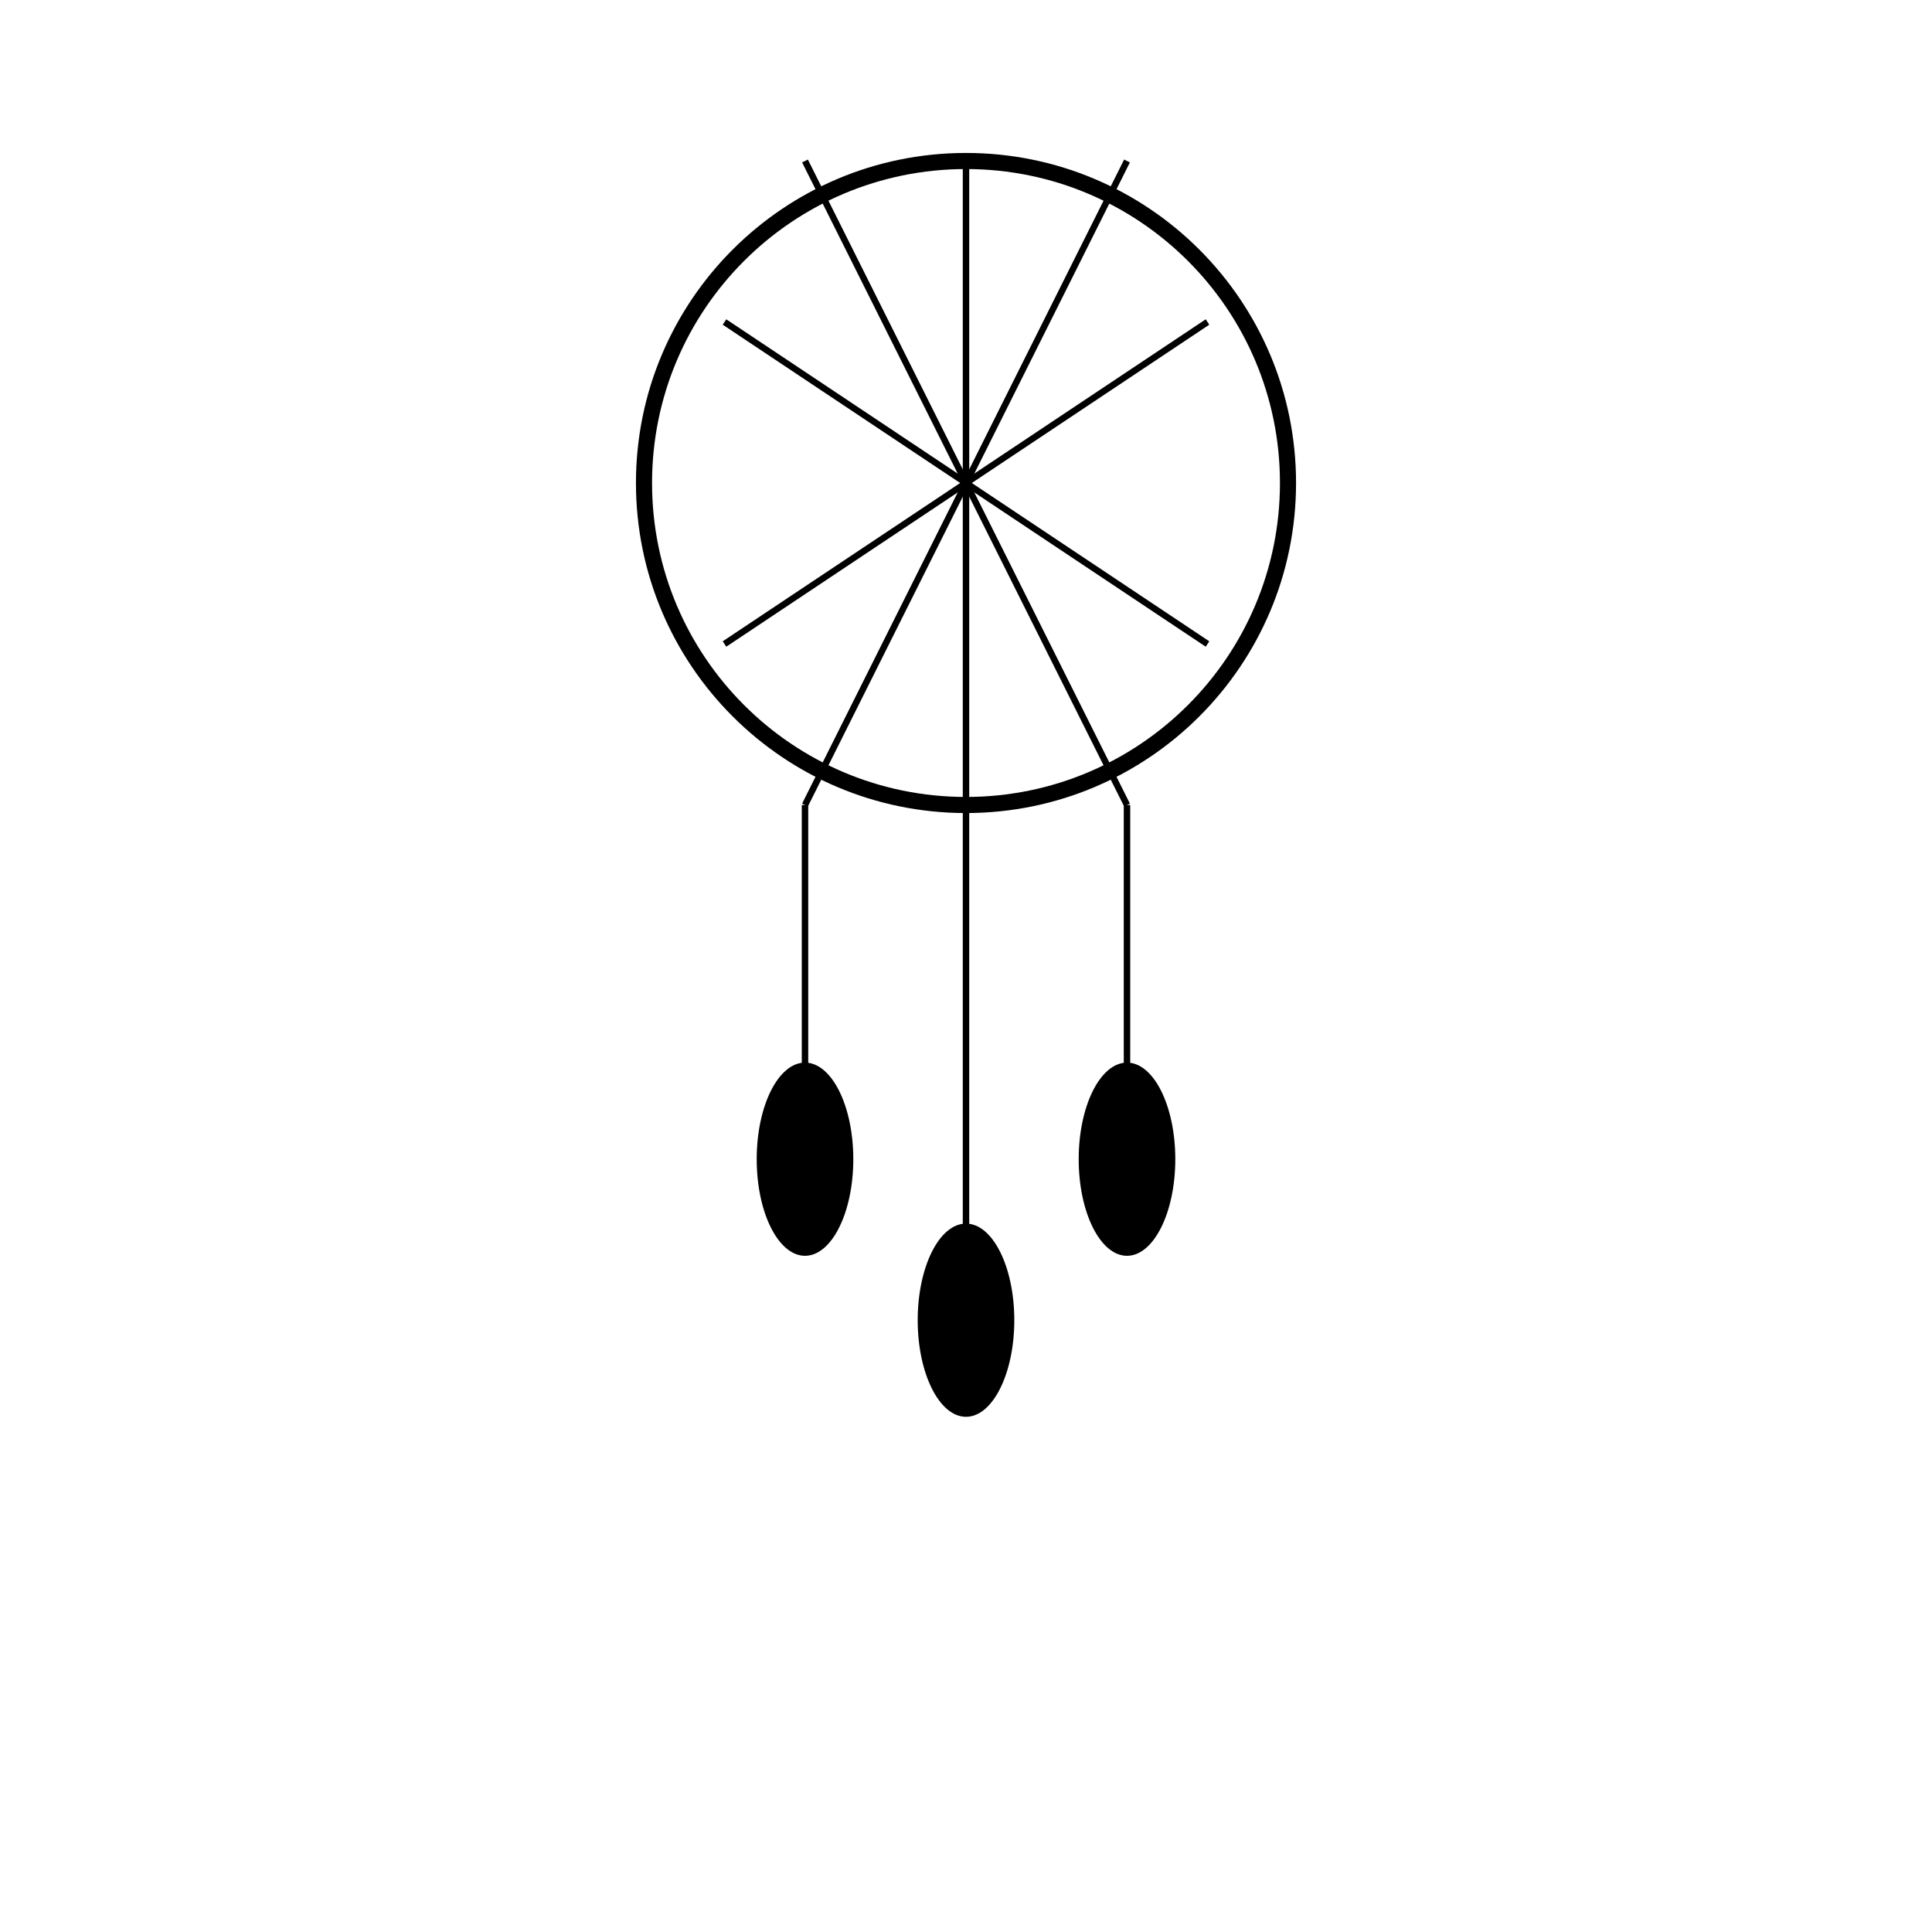
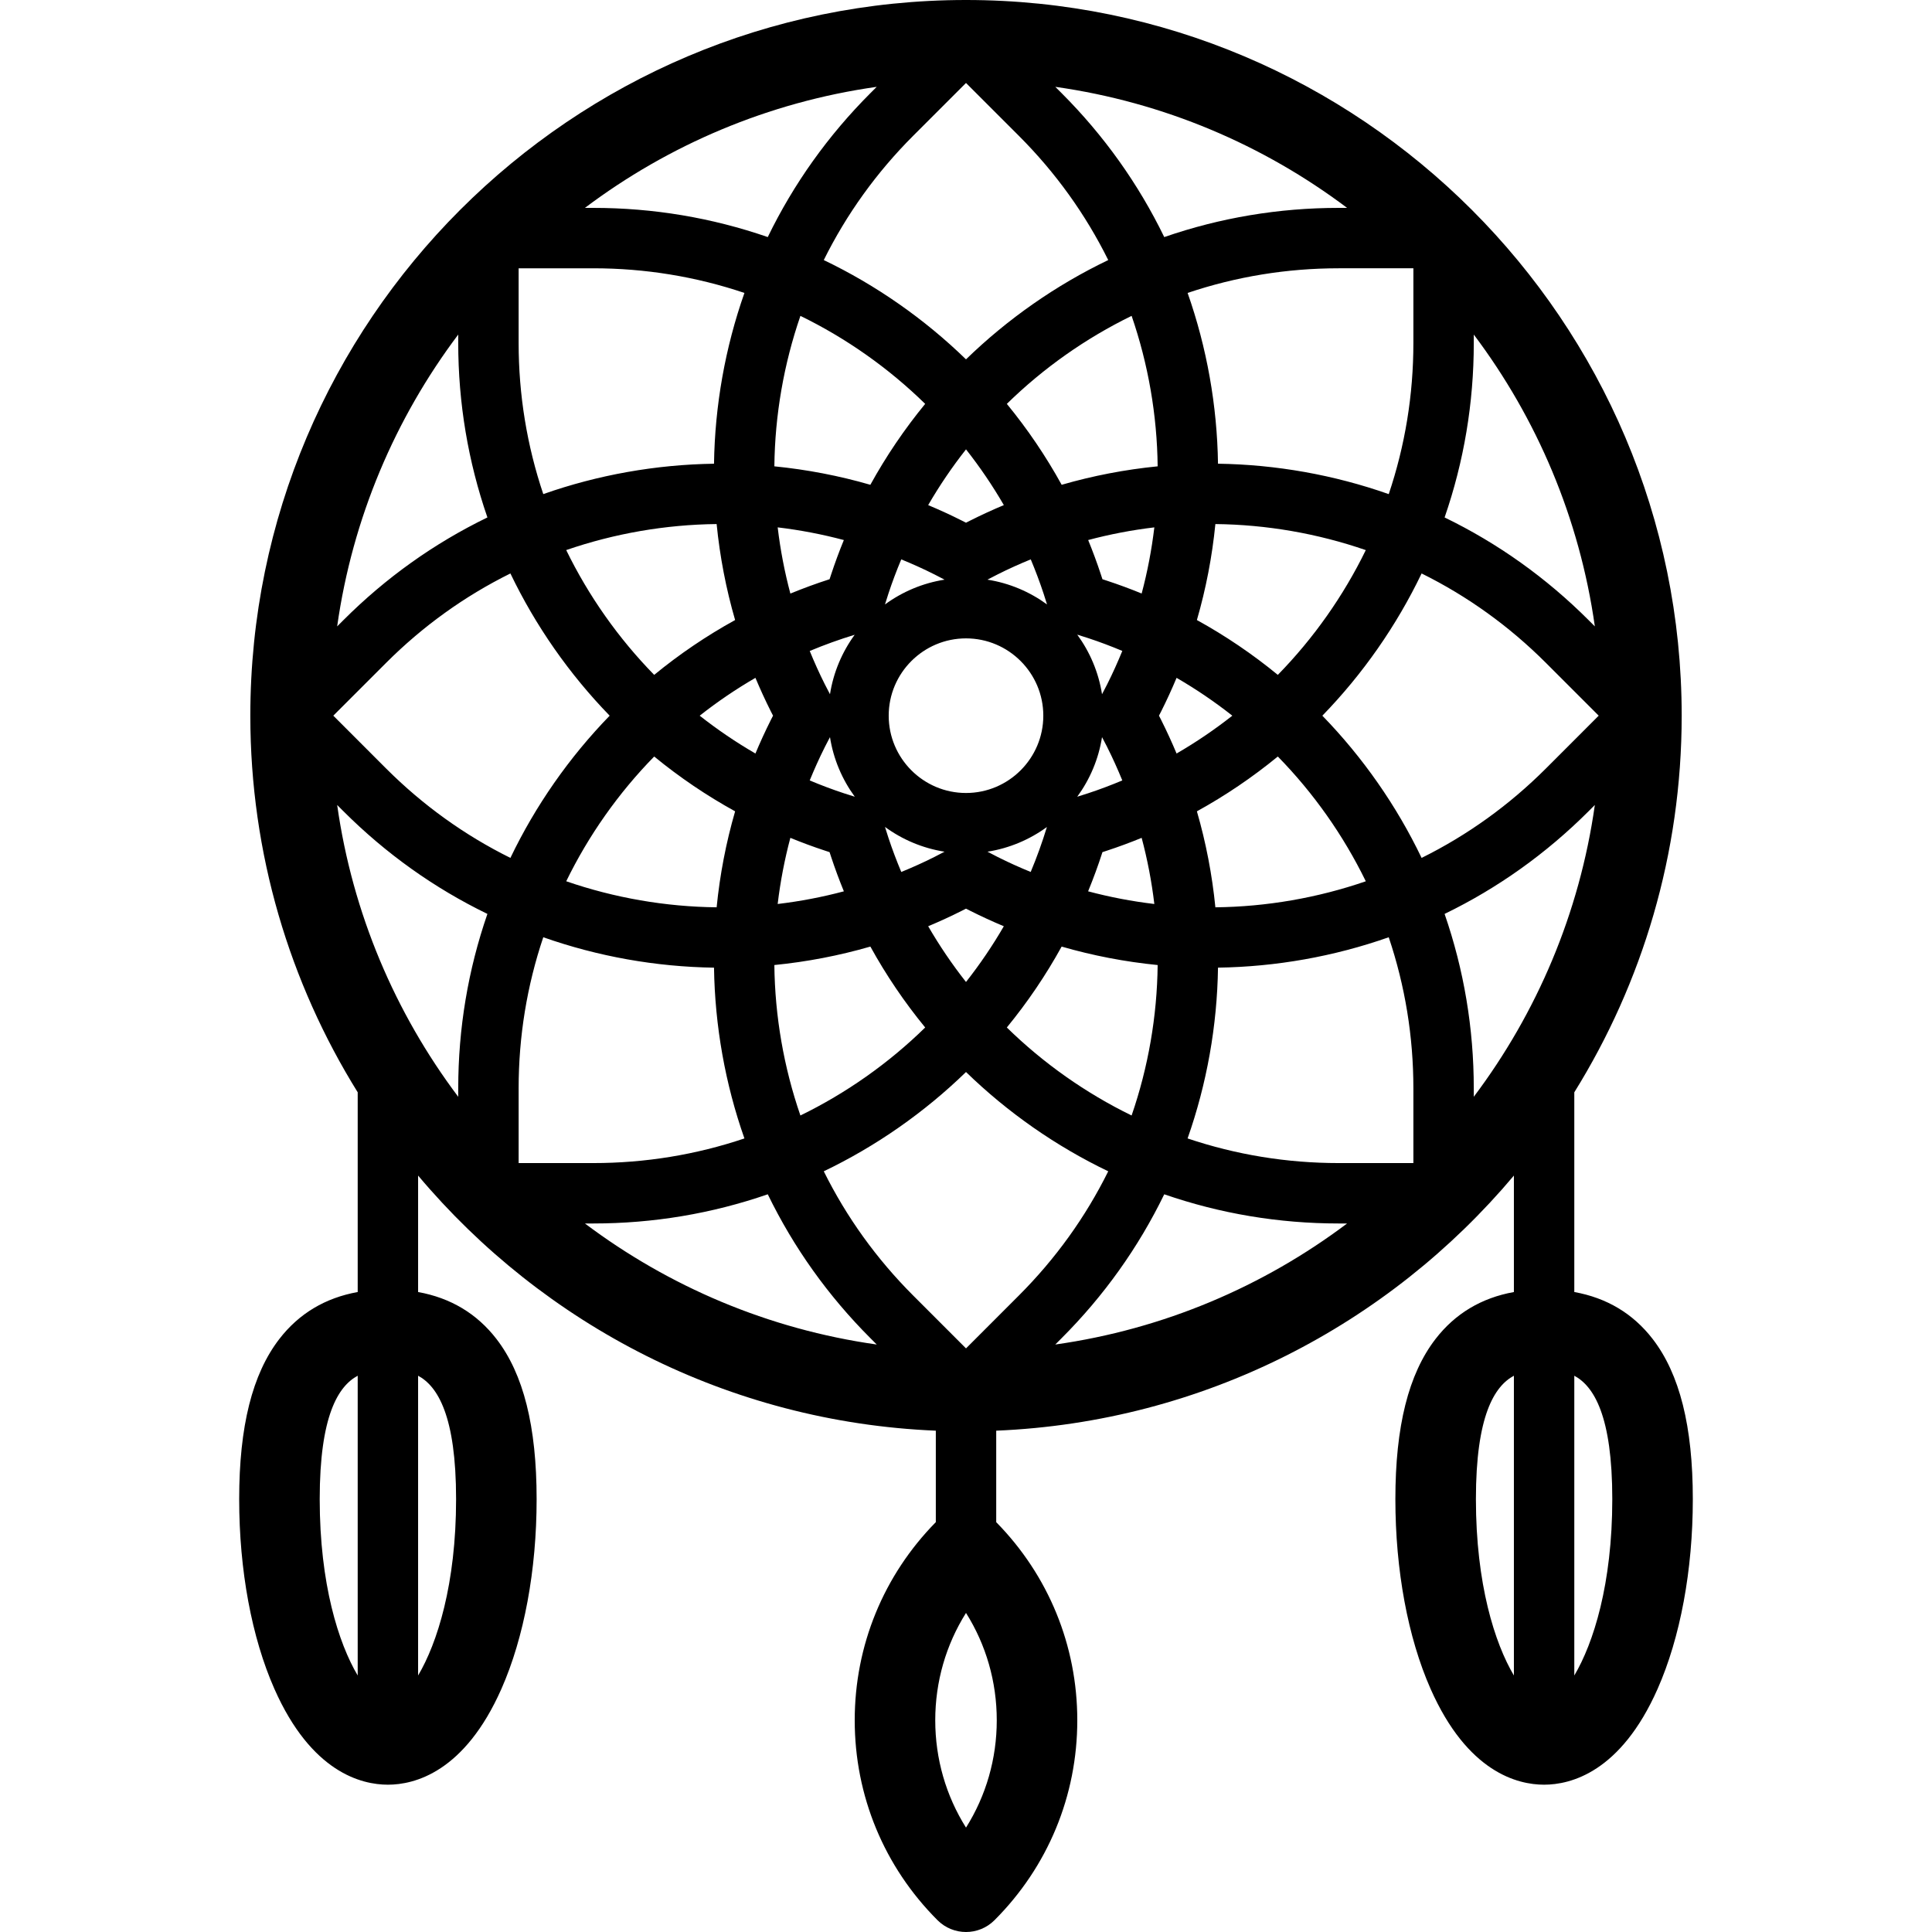
- <svg xmlns="http://www.w3.org/2000/svg" viewBox="0 0 600 600">
-   <circle cx="300" cy="150" r="100" fill="none" stroke="black" stroke-width="5" />
-   <line x1="225" y1="100" x2="375" y2="200" stroke="black" stroke-width="2" />
-   <line x1="375" y1="100" x2="225" y2="200" stroke="black" stroke-width="2" />
-   <line x1="250" y1="50" x2="350" y2="250" stroke="black" stroke-width="2" />
-   <line x1="350" y1="50" x2="250" y2="250" stroke="black" stroke-width="2" />
-   <line x1="300" y1="50" x2="300" y2="250" stroke="black" stroke-width="2" />
-   <line x1="250" y1="250" x2="250" y2="350" stroke="black" stroke-width="2" />
-   <line x1="300" y1="250" x2="300" y2="400" stroke="black" stroke-width="2" />
-   <line x1="350" y1="250" x2="350" y2="350" stroke="black" stroke-width="2" />
-   <ellipse cx="250" cy="360" rx="15" ry="30" fill="black" />
-   <ellipse cx="300" cy="410" rx="15" ry="30" fill="black" />
-   <ellipse cx="350" cy="360" rx="15" ry="30" fill="black" />
+ <svg xmlns="http://www.w3.org/2000/svg" fill="#000000" height="800px" width="800px" version="1.1" id="Capa_1" viewBox="0 0 479.79 479.79" xml:space="preserve">
+   <path d="M410.42,332.522c-4.873-6.314-11.404-10.212-19.461-11.663v-49.596c16.894-27.186,26.668-59.237,26.668-93.532  C417.627,79.73,337.897,0,239.896,0S62.165,79.73,62.165,177.731c0,34.294,9.773,66.343,26.666,93.529v49.6  c-8.058,1.451-14.588,5.349-19.461,11.663c-6.71,8.694-9.972,21.703-9.972,39.768c0,17.634,3.105,34.368,8.743,47.119  c9.155,20.707,21.592,23.798,28.191,23.798s19.036-3.092,28.19-23.798c5.638-12.751,8.743-29.485,8.743-47.119  c0-18.065-3.262-31.073-9.972-39.767c-4.873-6.314-11.403-10.212-19.461-11.663v-28.923c31.126,37.024,77.046,61.206,128.568,63.355  v22.712c-12.987,13.212-20.141,30.656-20.141,49.205c0,18.756,7.304,36.389,20.566,49.652c1.953,1.953,4.512,2.929,7.071,2.929  s5.119-0.976,7.071-2.929c13.262-13.263,20.566-30.896,20.566-49.652c0-18.546-7.152-35.988-20.134-49.198v-22.719  c51.518-2.151,97.434-26.332,128.559-63.352v28.92c-8.058,1.451-14.588,5.349-19.461,11.663c-6.71,8.694-9.972,21.702-9.972,39.767  c0,17.634,3.105,34.368,8.743,47.119c9.155,20.707,21.592,23.798,28.19,23.798s19.036-3.092,28.191-23.798  c5.638-12.751,8.743-29.485,8.743-47.119C420.392,354.225,417.131,341.217,410.42,332.522z M88.831,341.646v74.445  c-4.742-7.997-9.434-22.681-9.434-43.801C79.398,351.584,83.986,344.25,88.831,341.646z M113.264,372.29  c0,21.12-4.691,35.803-9.433,43.8v-74.444C108.676,344.25,113.264,351.585,113.264,372.29z M350.997,270.296v18.54h-18.53  c-12.893,0-25.487-2.061-37.543-6.119c4.776-13.559,7.344-27.977,7.553-42.414c14.425-0.209,28.838-2.774,42.399-7.546  C348.935,244.814,350.997,257.407,350.997,270.296z M239.897,334.857l-13.107-13.114c-9.122-9.122-16.568-19.48-22.215-30.865  c12.967-6.218,24.975-14.601,35.322-24.656c10.348,10.056,22.355,18.439,35.322,24.657c-5.645,11.381-13.092,21.741-22.216,30.866  L239.897,334.857z M128.797,85.167v-18.54h18.53c12.893,0,25.487,2.061,37.544,6.12c-4.777,13.563-7.344,27.98-7.554,42.412  c-14.425,0.211-28.839,2.773-42.4,7.544C130.858,110.646,128.797,98.054,128.797,85.167z M250.034,255.165  c5.15-6.281,9.704-13.003,13.611-20.093c7.773,2.249,15.75,3.782,23.845,4.585c-0.136,12.706-2.341,25.4-6.469,37.362  C269.644,271.472,259.11,264.052,250.034,255.165z M198.772,277.018c-4.128-11.959-6.333-24.656-6.469-37.362  c8.094-0.802,16.072-2.335,23.845-4.585c3.908,7.092,8.462,13.814,13.611,20.094C220.685,264.051,210.15,271.472,198.772,277.018z   M229.757,100.297c-5.141,6.268-9.697,12.99-13.615,20.096c-7.773-2.25-15.748-3.783-23.838-4.585  c0.137-12.701,2.342-25.396,6.47-37.362C210.148,83.99,220.681,91.409,229.757,100.297z M281.025,78.443  c4.124,11.969,6.329,24.666,6.465,37.365c-8.092,0.803-16.068,2.336-23.838,4.585c-3.918-7.105-8.475-13.828-13.616-20.096  C259.112,91.409,269.647,83.988,281.025,78.443z M274.969,169.913c-0.411,0.822-0.847,1.655-1.293,2.489  c-0.859-5.468-3.022-10.507-6.155-14.796c0.894,0.272,1.799,0.557,2.724,0.865c2.851,0.938,5.678,2.009,8.467,3.179  C277.569,164.441,276.328,167.205,274.969,169.913z M273.676,183.058c0.454,0.846,0.889,1.675,1.293,2.482l0.005,0.021  c1.355,2.7,2.596,5.46,3.737,8.252c-2.791,1.17-5.626,2.244-8.497,3.188c-0.906,0.302-1.804,0.585-2.695,0.856  C270.653,193.568,272.816,188.528,273.676,183.058z M274.96,144.232c-0.394-0.131-0.788-0.261-1.181-0.387  c-0.124-0.385-0.25-0.769-0.378-1.152c-0.948-2.881-2.008-5.747-3.167-8.58c5.386-1.435,10.876-2.486,16.433-3.146  c-0.661,5.555-1.713,11.043-3.149,16.426C280.691,146.235,277.831,145.176,274.96,144.232z M255.976,138.915  c1.17,2.796,2.244,5.631,3.186,8.495c0.302,0.906,0.585,1.805,0.856,2.695c-4.29-3.133-9.33-5.296-14.8-6.154  c0.797-0.424,1.625-0.852,2.515-1.297C250.416,141.301,253.175,140.06,255.976,138.915z M239.896,196.928  c-10.585,0-19.197-8.612-19.197-19.197s8.612-19.197,19.197-19.197s19.197,8.612,19.197,19.197S250.481,196.928,239.896,196.928z   M219.776,150.104c0.272-0.894,0.557-1.799,0.865-2.724c0.936-2.846,2.007-5.674,3.176-8.465c2.803,1.146,5.568,2.39,8.266,3.75  c0.876,0.438,1.695,0.864,2.489,1.287C229.104,144.81,224.065,146.972,219.776,150.104z M206.117,172.4  c-0.447-0.835-0.883-1.67-1.297-2.498c-1.353-2.696-2.592-5.452-3.732-8.239c3.648-1.529,7.377-2.873,11.161-4.024  C209.129,161.92,206.975,166.946,206.117,172.4z M204.82,185.561l0.005-0.021c0.403-0.807,0.838-1.635,1.292-2.481  c0.859,5.469,3.023,10.508,6.156,14.797c-0.894-0.272-1.799-0.557-2.723-0.865c-2.851-0.938-5.678-2.009-8.467-3.179  C202.224,191.023,203.464,188.262,204.82,185.561z M206.402,142.664c-0.131,0.394-0.26,0.788-0.387,1.18  c-3.291,1.055-6.539,2.252-9.735,3.561c-1.438-5.385-2.491-10.877-3.152-16.438c5.555,0.661,11.045,1.712,16.432,3.147  C208.402,136.941,207.345,139.799,206.402,142.664z M187.604,168.335c1.173,2.802,2.442,5.571,3.805,8.285  c0.183,0.366,0.38,0.738,0.569,1.107c-0.189,0.368-0.387,0.741-0.569,1.105l-0.004,0.018c-1.362,2.714-2.63,5.481-3.801,8.277  c-4.82-2.792-9.445-5.931-13.843-9.394C178.156,174.27,182.781,171.129,187.604,168.335z M196.276,208.07  c2.826,1.158,5.686,2.217,8.557,3.161c0.394,0.131,0.788,0.261,1.181,0.387c0.125,0.388,0.252,0.776,0.381,1.164  c0.956,2.891,2.017,5.753,3.17,8.569c-5.387,1.435-10.879,2.485-16.439,3.146C193.788,218.941,194.84,213.453,196.276,208.07z   M223.822,216.544c-1.165-2.781-2.239-5.614-3.191-8.491c-0.302-0.906-0.585-1.805-0.856-2.696  c4.287,3.131,9.323,5.292,14.788,6.152c-0.837,0.448-1.672,0.885-2.502,1.3C229.394,214.153,226.634,215.394,223.822,216.544z   M259.986,205.379c-1.152,3.784-2.495,7.513-4.024,11.161c-2.812-1.15-5.573-2.392-8.251-3.742  c-0.816-0.408-1.647-0.843-2.481-1.289C250.682,210.652,255.706,208.498,259.986,205.379z M273.78,211.618  c0.384-0.124,0.768-0.25,1.15-0.377c2.889-0.95,5.758-2.012,8.587-3.171c1.436,5.382,2.488,10.87,3.149,16.427  c-5.563-0.661-11.058-1.713-16.446-3.148C271.529,218.154,272.725,214.908,273.78,211.618z M292.189,187.127  c-1.171-2.797-2.439-5.563-3.8-8.276l-0.004-0.019c-0.182-0.364-0.38-0.737-0.569-1.105c0.188-0.365,0.383-0.734,0.564-1.096  c1.366-2.721,2.637-5.494,3.81-8.296c4.822,2.793,9.446,5.933,13.843,9.398C301.635,181.196,297.011,184.334,292.189,187.127z   M249.292,125.436c-2.816,1.178-5.588,2.451-8.29,3.813c-0.375,0.188-0.744,0.374-1.106,0.559c-0.355-0.182-0.717-0.364-1.084-0.548  c-2.714-1.368-5.492-2.644-8.311-3.823c2.801-4.832,5.94-9.456,9.396-13.842C243.352,115.979,246.492,120.604,249.292,125.436z   M177.967,130.143c0.804,8.096,2.339,16.073,4.59,23.836c-7.087,3.905-13.81,8.461-20.098,13.618  c-8.881-9.075-16.299-19.611-21.847-30.991C152.575,132.482,165.269,130.279,177.967,130.143z M162.461,187.872  c6.293,5.157,13.017,9.712,20.097,13.612c-2.252,7.767-3.787,15.741-4.59,23.835c-12.7-0.136-25.39-2.341-37.351-6.469  C146.164,207.471,153.582,196.939,162.461,187.872z M230.504,230.023c2.826-1.183,5.598-2.454,8.286-3.809  c0.367-0.183,0.735-0.37,1.106-0.561c0.364,0.188,0.726,0.371,1.084,0.55c2.701,1.361,5.478,2.635,8.308,3.82  c-2.795,4.824-5.933,9.448-9.393,13.841C236.438,239.473,233.3,234.849,230.504,230.023z M301.826,225.321  c-0.804-8.097-2.339-16.073-4.59-23.837c7.082-3.902,13.804-8.456,20.097-13.612c8.88,9.069,16.299,19.603,21.848,30.985  C327.218,222.981,314.524,225.186,301.826,225.321z M317.333,167.597c-6.29-5.159-13.015-9.716-20.098-13.618  c2.252-7.767,3.787-15.741,4.591-23.835c12.702,0.136,25.39,2.341,37.351,6.469C333.63,147.99,326.211,158.525,317.333,167.597z   M350.997,85.167c0,12.892-2.061,25.487-6.119,37.542c-13.557-4.776-27.97-7.345-42.401-7.553  c-0.21-14.425-2.775-28.842-7.547-42.409c12.055-4.059,24.647-6.121,37.537-6.121h18.53V85.167z M239.896,89.241  c-10.348-10.057-22.355-18.44-35.322-24.657c5.648-11.39,13.094-21.754,22.215-30.875l13.107-13.106l13.107,13.106  c9.121,9.121,16.568,19.484,22.215,30.875C262.25,70.802,250.242,79.186,239.896,89.241z M126.754,142.41  c6.219,12.968,14.599,24.975,24.65,35.324c-10.048,10.341-18.429,22.347-24.65,35.318c-11.374-5.635-21.738-13.08-30.872-22.207  l-13.11-13.117L95.88,164.62C105.005,155.495,115.368,148.05,126.754,142.41z M128.797,270.296c0-12.892,2.061-25.487,6.119-37.542  c13.557,4.776,27.972,7.344,42.401,7.553c0.21,14.437,2.777,28.855,7.553,42.41c-12.055,4.058-24.649,6.119-37.542,6.119h-18.53  V270.296z M353.039,213.052c-6.221-12.971-14.602-24.978-24.65-35.317c10.05-10.347,18.43-22.356,24.65-35.324  c11.386,5.639,21.749,13.084,30.874,22.209l13.108,13.108l-13.106,13.113C374.778,199.971,364.414,207.417,353.039,213.052z   M394.52,154.013c-10.54-10.541-22.552-19.097-35.769-25.511c4.806-13.903,7.246-28.446,7.246-43.336v-2.08  c15.639,20.785,26.259,45.545,30.064,72.467L394.52,154.013z M332.467,51.626c-14.889,0-29.433,2.44-43.338,7.25  c-6.425-13.228-14.983-25.238-25.518-35.773l-1.537-1.537c26.92,3.805,51.678,14.423,72.462,30.06H332.467z M216.183,23.103  c-10.536,10.536-19.094,22.547-25.517,35.77c-13.904-4.807-28.448-7.247-43.34-7.247h-2.07  c20.784-15.637,45.543-26.255,72.463-30.06L216.183,23.103z M121.045,128.501c-13.223,6.417-25.233,14.972-35.772,25.512  l-1.542,1.542c3.805-26.923,14.425-51.684,30.065-72.47v2.081C113.797,100.054,116.237,114.596,121.045,128.501z M85.276,201.452  c10.553,10.544,22.564,19.1,35.767,25.508c-4.806,13.903-7.246,28.447-7.246,43.336v2.08c-15.64-20.785-26.26-45.546-30.065-72.469  L85.276,201.452z M147.327,303.836c14.892,0,29.437-2.44,43.34-7.247c6.422,13.217,14.979,25.223,25.515,35.759l1.548,1.549  c-26.923-3.804-51.685-14.422-72.471-30.061H147.327z M263.61,332.35c10.539-10.539,19.097-22.547,25.517-35.76  c13.904,4.807,28.448,7.247,43.34,7.247h2.067c-20.786,15.638-45.547,26.257-72.47,30.06L263.61,332.35z M358.748,226.961  c13.209-6.411,25.219-14.967,35.773-25.513l1.539-1.54c-3.805,26.922-14.425,51.682-30.064,72.467v-2.079  C365.997,255.409,363.557,240.866,358.748,226.961z M239.896,453.866c-4.975-7.913-7.638-17.08-7.638-26.657  s2.663-18.744,7.638-26.657c4.975,7.913,7.638,17.08,7.638,26.657S244.871,445.954,239.896,453.866z M375.959,341.646v74.444  c-4.742-7.997-9.433-22.681-9.433-43.8C366.526,351.585,371.114,344.25,375.959,341.646z M390.959,416.091v-74.445  c4.845,2.604,9.434,9.938,9.434,30.644C400.392,393.41,395.701,408.094,390.959,416.091z" />
</svg>
